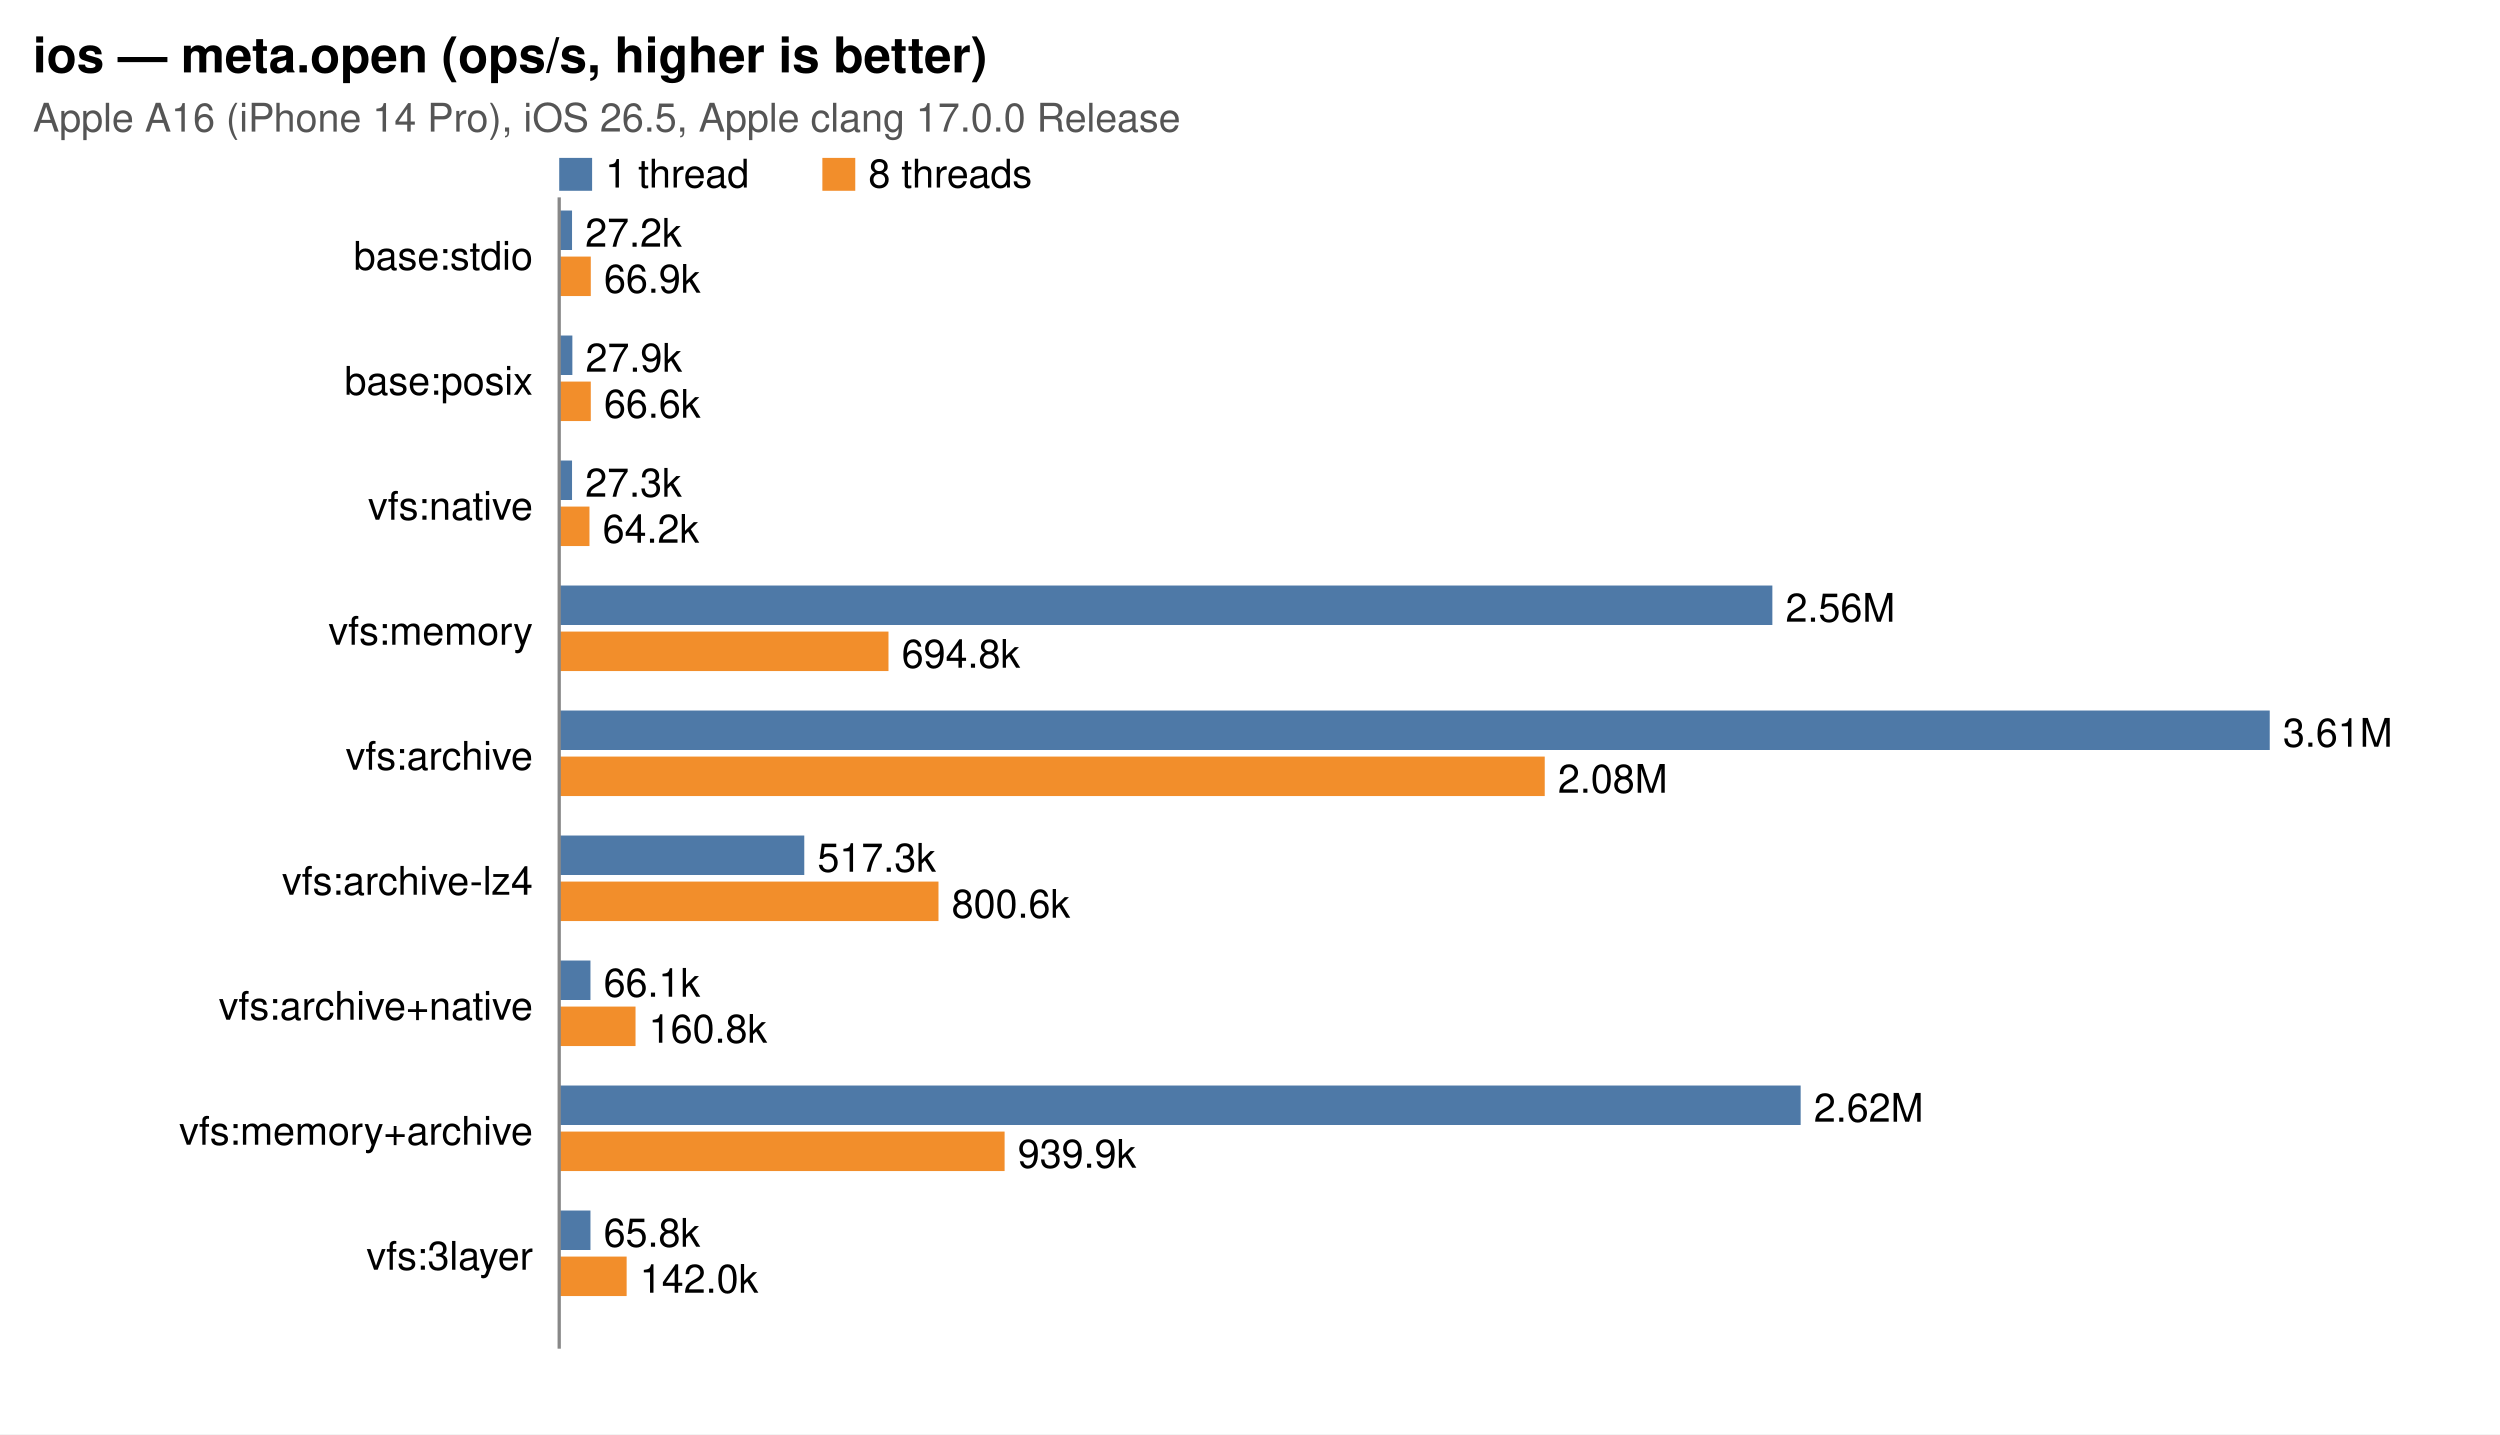
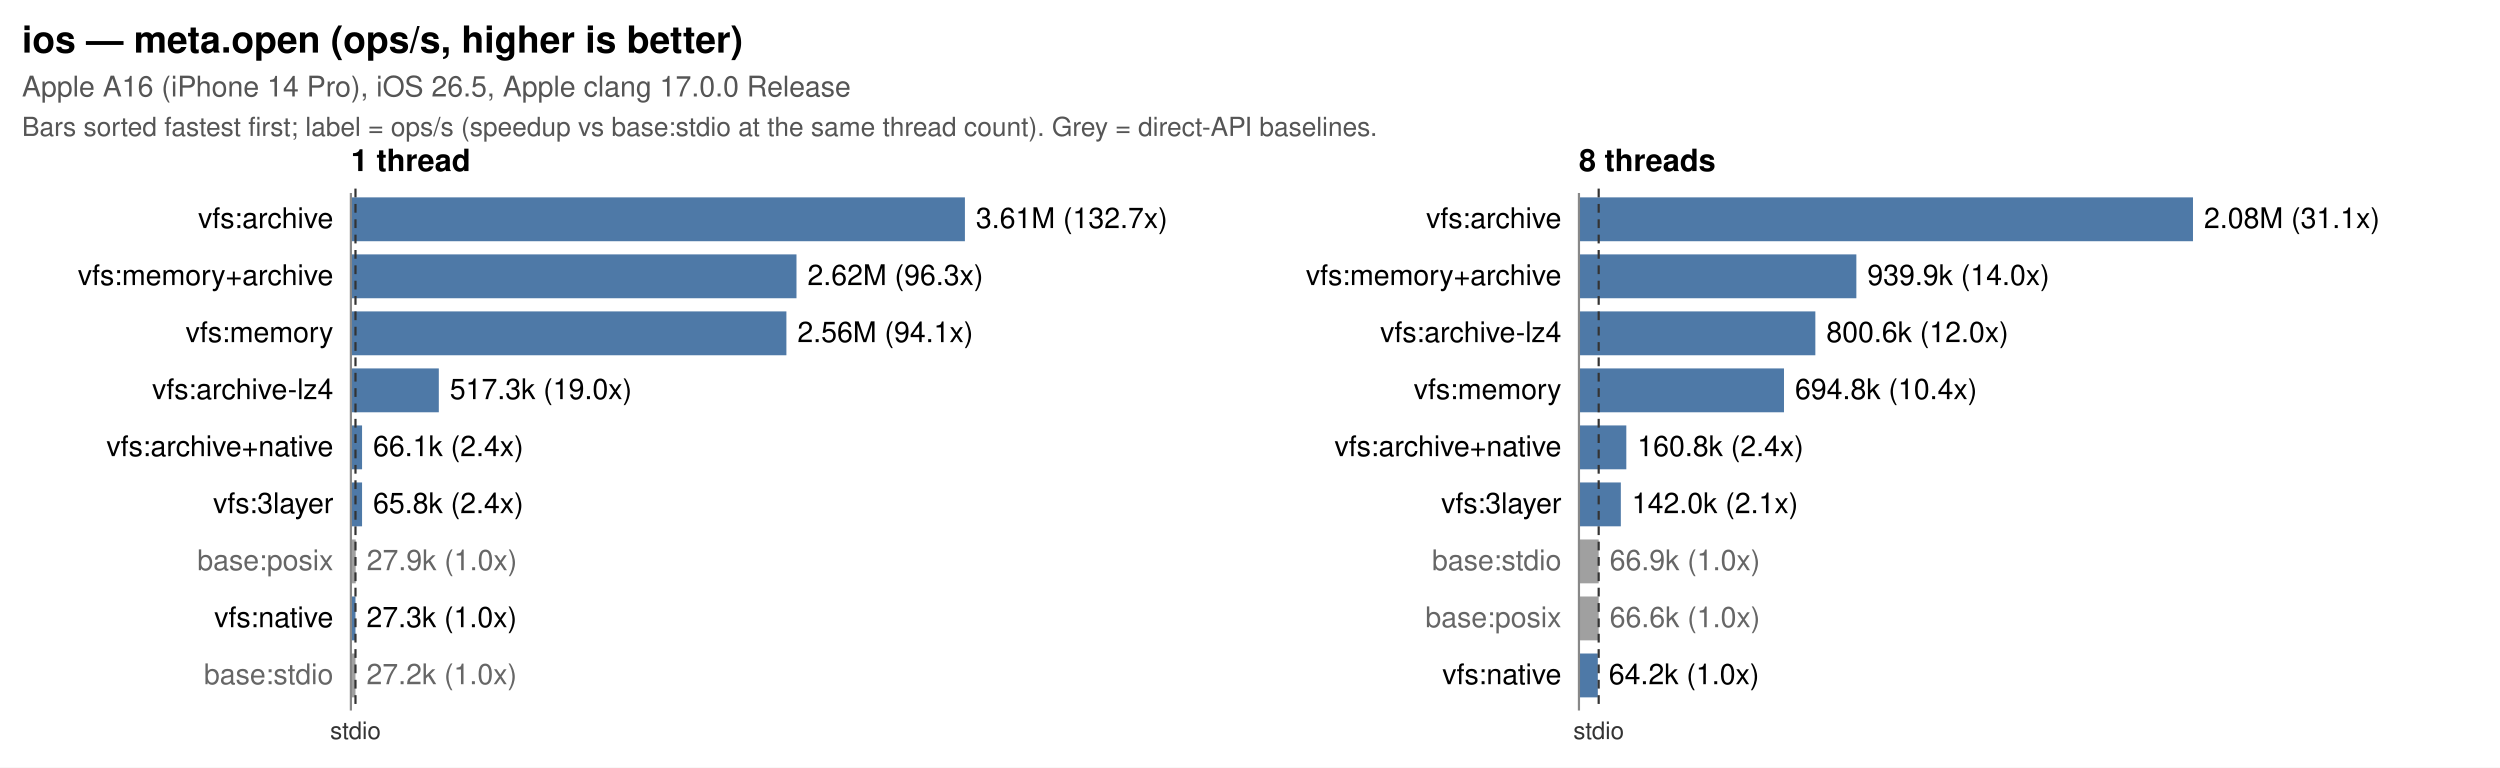
- <svg xmlns="http://www.w3.org/2000/svg" width="760" height="436" font-family="Segoe UI,Helvetica,Arial,sans-serif" font-size="12">
+ <svg xmlns="http://www.w3.org/2000/svg" width="1140" height="350" font-family="Segoe UI,Helvetica,Arial,sans-serif" font-size="13">
  <rect width="100%" height="100%" fill="white" />
-   <text x="10" y="22" font-size="15" font-weight="bold">ios — meta.open (ops/s, higher is better)</text>
-   <text x="10" y="40" fill="#555">Apple A16 (iPhone 14 Pro), iOS 26.5, Apple clang 17.0.0 Release</text>
-   <rect x="170" y="48" width="10" height="10" fill="#4e79a7" />
-   <text x="184" y="57">1 thread</text>
-   <rect x="250" y="48" width="10" height="10" fill="#f28e2b" />
-   <text x="264" y="57">8 threads</text>
-   <text x="162" y="82" text-anchor="end">base:stdio</text>
-   <rect x="170" y="64" width="3.9" height="12" fill="#4e79a7" />
-   <text x="177.9" y="75">27.2k</text>
-   <rect x="170" y="78" width="9.6" height="12" fill="#f28e2b" />
-   <text x="183.6" y="89">66.9k</text>
-   <text x="162" y="120" text-anchor="end">base:posix</text>
-   <rect x="170" y="102" width="4.0" height="12" fill="#4e79a7" />
-   <text x="178.0" y="113">27.9k</text>
-   <rect x="170" y="116" width="9.6" height="12" fill="#f28e2b" />
-   <text x="183.6" y="127">66.6k</text>
-   <text x="162" y="158" text-anchor="end">vfs:native</text>
-   <rect x="170" y="140" width="3.9" height="12" fill="#4e79a7" />
-   <text x="177.9" y="151">27.3k</text>
-   <rect x="170" y="154" width="9.2" height="12" fill="#f28e2b" />
-   <text x="183.2" y="165">64.2k</text>
-   <text x="162" y="196" text-anchor="end">vfs:memory</text>
-   <rect x="170" y="178" width="368.8" height="12" fill="#4e79a7" />
-   <text x="542.8" y="189">2.56M</text>
-   <rect x="170" y="192" width="100.1" height="12" fill="#f28e2b" />
-   <text x="274.1" y="203">694.8k</text>
-   <text x="162" y="234" text-anchor="end">vfs:archive</text>
-   <rect x="170" y="216" width="520.0" height="12" fill="#4e79a7" />
-   <text x="694.0" y="227">3.61M</text>
-   <rect x="170" y="230" width="299.6" height="12" fill="#f28e2b" />
-   <text x="473.6" y="241">2.08M</text>
-   <text x="162" y="272" text-anchor="end">vfs:archive-lz4</text>
-   <rect x="170" y="254" width="74.5" height="12" fill="#4e79a7" />
-   <text x="248.5" y="265">517.3k</text>
-   <rect x="170" y="268" width="115.3" height="12" fill="#f28e2b" />
-   <text x="289.3" y="279">800.6k</text>
-   <text x="162" y="310" text-anchor="end">vfs:archive+native</text>
-   <rect x="170" y="292" width="9.5" height="12" fill="#4e79a7" />
-   <text x="183.5" y="303">66.1k</text>
-   <rect x="170" y="306" width="23.2" height="12" fill="#f28e2b" />
-   <text x="197.2" y="317">160.8k</text>
-   <text x="162" y="348" text-anchor="end">vfs:memory+archive</text>
-   <rect x="170" y="330" width="377.4" height="12" fill="#4e79a7" />
-   <text x="551.4" y="341">2.62M</text>
-   <rect x="170" y="344" width="135.4" height="12" fill="#f28e2b" />
-   <text x="309.4" y="355">939.9k</text>
-   <text x="162" y="386" text-anchor="end">vfs:3layer</text>
-   <rect x="170" y="368" width="9.5" height="12" fill="#4e79a7" />
-   <text x="183.5" y="379">65.8k</text>
-   <rect x="170" y="382" width="20.5" height="12" fill="#f28e2b" />
-   <text x="194.5" y="393">142.0k</text>
-   <line x1="170" y1="60" x2="170" y2="410" stroke="#888" />
+   <text x="10" y="24" font-size="17" font-weight="bold">ios — meta.open (ops/s, higher is better)</text>
+   <text x="10" y="44" fill="#555">Apple A16 (iPhone 14 Pro), iOS 26.5, Apple clang 17.0.0 Release</text>
+   <text x="10" y="62" font-size="12" fill="#555">Bars sorted fastest first; label = ops/s (speedup vs base:stdio at the same thread count). Grey = direct-API baselines.</text>
+   <text x="160" y="78" font-size="14" font-weight="bold">1 thread</text>
+   <text x="152" y="104" text-anchor="end">vfs:archive</text>
+   <rect x="160" y="90" width="280.0" height="20" fill="#4e79a7" />
+   <text x="445.0" y="104">3.61M  (132.7x)</text>
+   <text x="152" y="130" text-anchor="end">vfs:memory+archive</text>
+   <rect x="160" y="116" width="203.2" height="20" fill="#4e79a7" />
+   <text x="368.2" y="130">2.62M  (96.3x)</text>
+   <text x="152" y="156" text-anchor="end">vfs:memory</text>
+   <rect x="160" y="142" width="198.6" height="20" fill="#4e79a7" />
+   <text x="363.6" y="156">2.56M  (94.1x)</text>
+   <text x="152" y="182" text-anchor="end">vfs:archive-lz4</text>
+   <rect x="160" y="168" width="40.1" height="20" fill="#4e79a7" />
+   <text x="205.1" y="182">517.3k  (19.0x)</text>
+   <text x="152" y="208" text-anchor="end">vfs:archive+native</text>
+   <rect x="160" y="194" width="5.1" height="20" fill="#4e79a7" />
+   <text x="170.1" y="208">66.1k  (2.4x)</text>
+   <text x="152" y="234" text-anchor="end">vfs:3layer</text>
+   <rect x="160" y="220" width="5.1" height="20" fill="#4e79a7" />
+   <text x="170.1" y="234">65.8k  (2.4x)</text>
+   <text x="152" y="260" text-anchor="end" fill="#666">base:posix</text>
+   <rect x="160" y="246" width="2.2" height="20" fill="#a0a0a0" />
+   <text x="167.2" y="260" fill="#666">27.9k  (1.0x)</text>
+   <text x="152" y="286" text-anchor="end">vfs:native</text>
+   <rect x="160" y="272" width="2.1" height="20" fill="#4e79a7" />
+   <text x="167.1" y="286">27.3k  (1.0x)</text>
+   <text x="152" y="312" text-anchor="end" fill="#666">base:stdio</text>
+   <rect x="160" y="298" width="2.1" height="20" fill="#a0a0a0" />
+   <text x="167.1" y="312" fill="#666">27.2k  (1.0x)</text>
+   <line x1="160" y1="88" x2="160" y2="324" stroke="#888" />
+   <line x1="162.1" y1="86" x2="162.1" y2="324" stroke="#333" stroke-dasharray="4,3" />
+   <text x="162.1" y="337" font-size="11" fill="#333" text-anchor="middle">stdio</text>
+   <text x="720" y="78" font-size="14" font-weight="bold">8 threads</text>
+   <text x="712" y="104" text-anchor="end">vfs:archive</text>
+   <rect x="720" y="90" width="280.0" height="20" fill="#4e79a7" />
+   <text x="1005.0" y="104">2.08M  (31.1x)</text>
+   <text x="712" y="130" text-anchor="end">vfs:memory+archive</text>
+   <rect x="720" y="116" width="126.5" height="20" fill="#4e79a7" />
+   <text x="851.5" y="130">939.9k  (14.0x)</text>
+   <text x="712" y="156" text-anchor="end">vfs:archive-lz4</text>
+   <rect x="720" y="142" width="107.8" height="20" fill="#4e79a7" />
+   <text x="832.8" y="156">800.6k  (12.0x)</text>
+   <text x="712" y="182" text-anchor="end">vfs:memory</text>
+   <rect x="720" y="168" width="93.5" height="20" fill="#4e79a7" />
+   <text x="818.5" y="182">694.8k  (10.4x)</text>
+   <text x="712" y="208" text-anchor="end">vfs:archive+native</text>
+   <rect x="720" y="194" width="21.6" height="20" fill="#4e79a7" />
+   <text x="746.6" y="208">160.8k  (2.4x)</text>
+   <text x="712" y="234" text-anchor="end">vfs:3layer</text>
+   <rect x="720" y="220" width="19.1" height="20" fill="#4e79a7" />
+   <text x="744.1" y="234">142.0k  (2.1x)</text>
+   <text x="712" y="260" text-anchor="end" fill="#666">base:stdio</text>
+   <rect x="720" y="246" width="9.0" height="20" fill="#a0a0a0" />
+   <text x="734.0" y="260" fill="#666">66.9k  (1.0x)</text>
+   <text x="712" y="286" text-anchor="end" fill="#666">base:posix</text>
+   <rect x="720" y="272" width="9.0" height="20" fill="#a0a0a0" />
+   <text x="734.0" y="286" fill="#666">66.6k  (1.0x)</text>
+   <text x="712" y="312" text-anchor="end">vfs:native</text>
+   <rect x="720" y="298" width="8.6" height="20" fill="#4e79a7" />
+   <text x="733.6" y="312">64.2k  (1.0x)</text>
+   <line x1="720" y1="88" x2="720" y2="324" stroke="#888" />
+   <line x1="729.0" y1="86" x2="729.0" y2="324" stroke="#333" stroke-dasharray="4,3" />
+   <text x="729.0" y="337" font-size="11" fill="#333" text-anchor="middle">stdio</text>
</svg>
